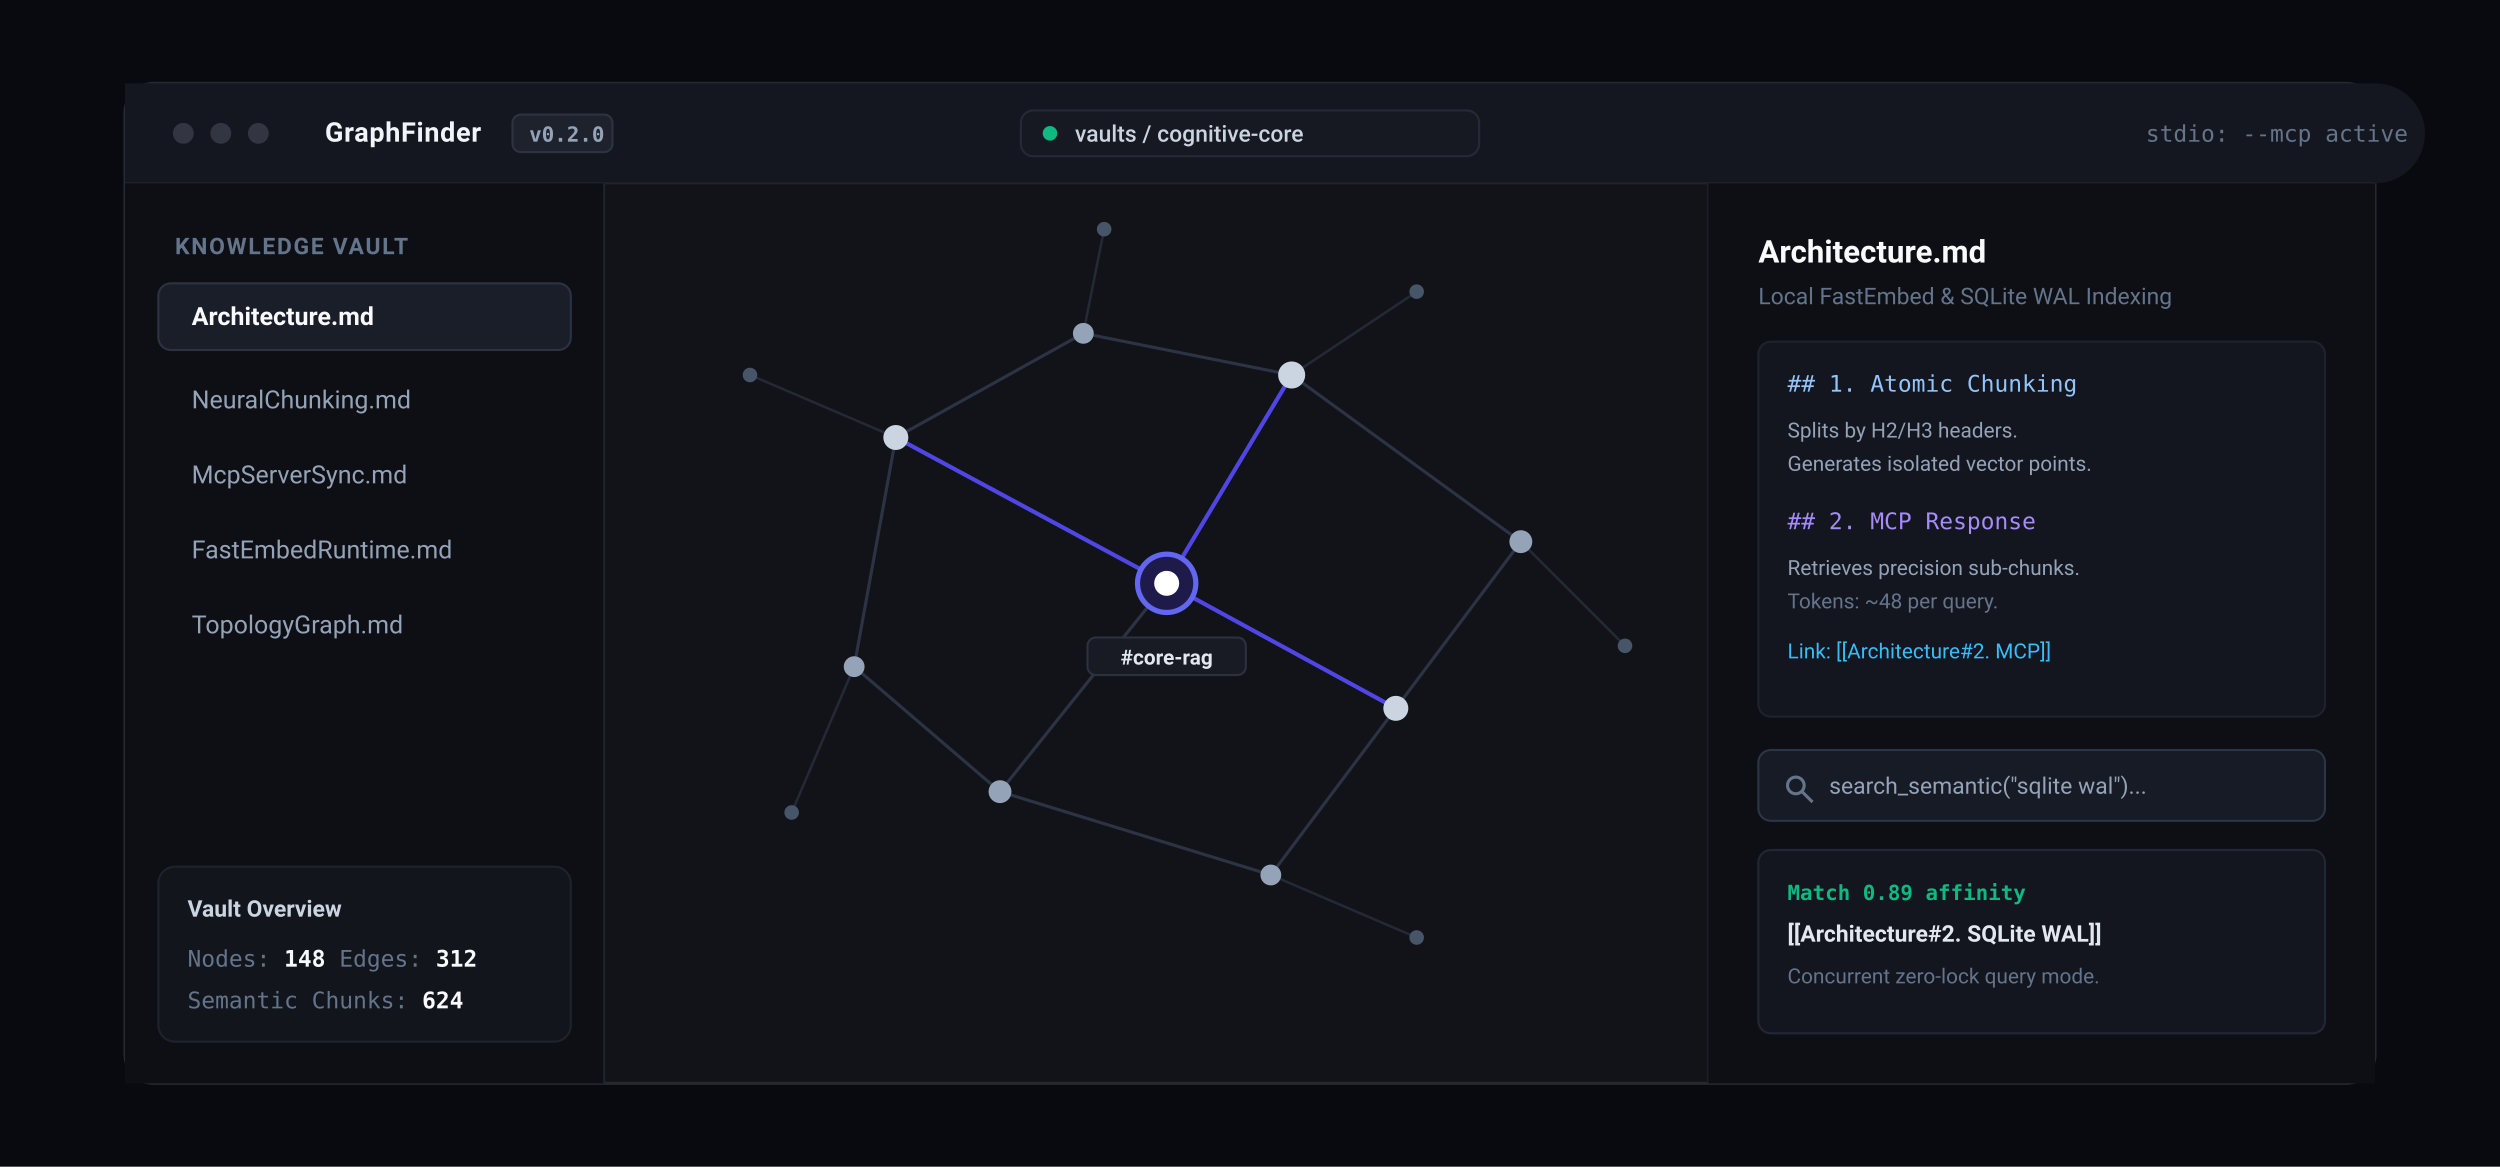
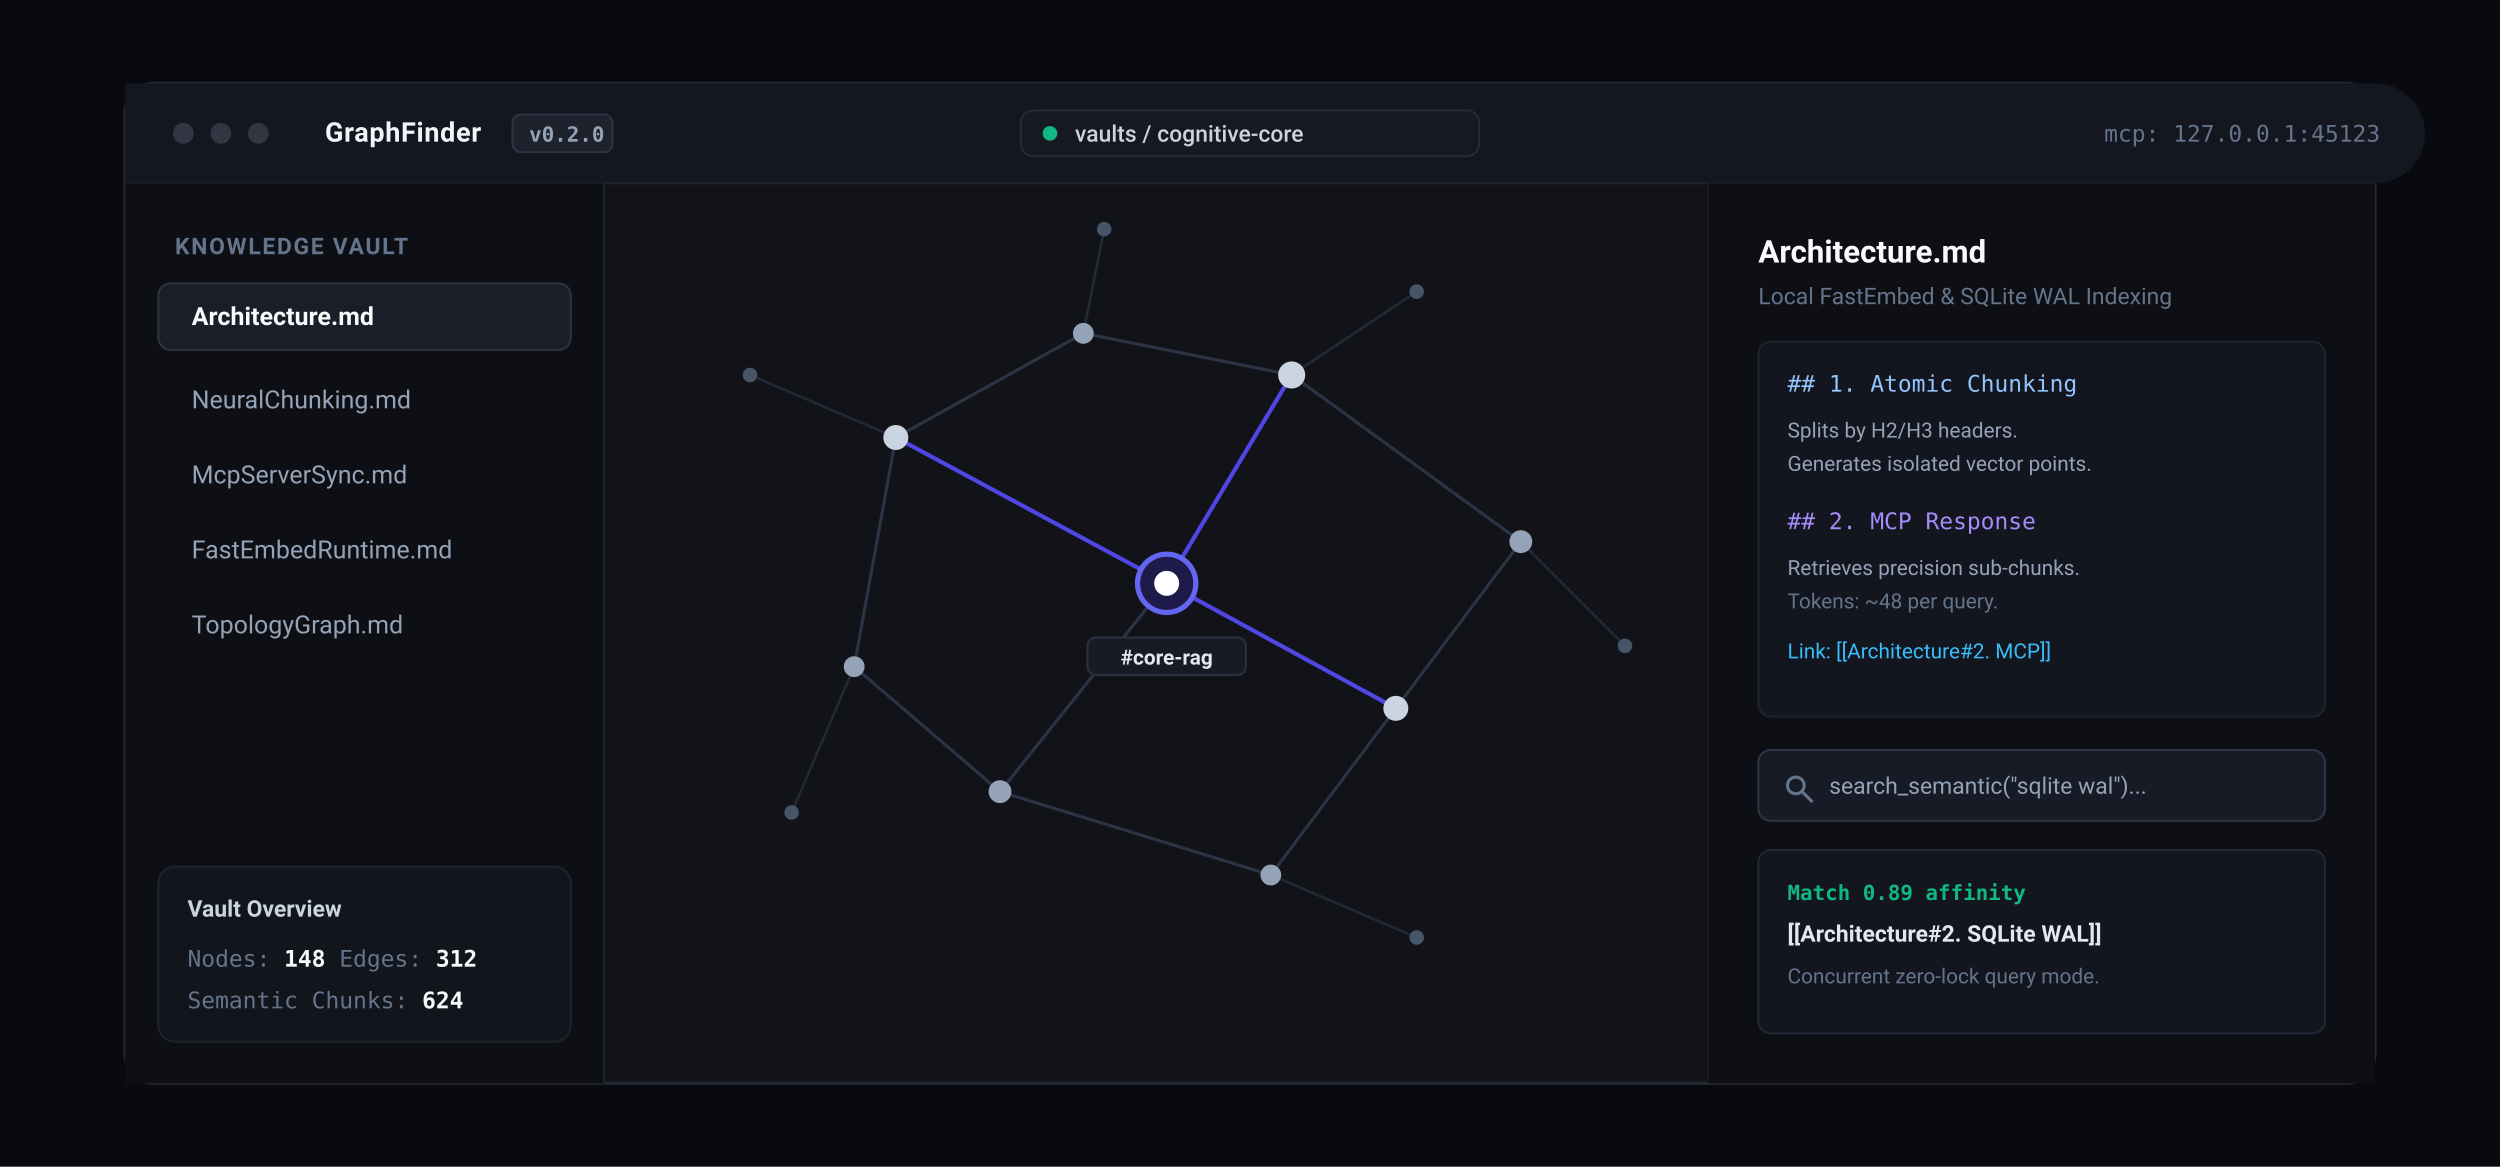
<svg xmlns="http://www.w3.org/2000/svg" viewBox="0 0 1200 560" width="100%" height="100%">
  <defs>
    <style>
      .mono { font-family: 'JetBrains Mono', 'Fira Code', monospace; }
      .sans { font-family: -apple-system, BlinkMacSystemFont, 'Segoe UI', Roboto, 'Inter', sans-serif; }
    </style>
  </defs>
  <rect width="1200" height="560" fill="#090a0f" />
  <rect x="60" y="40" width="1080" height="480" rx="14" fill="#111318" stroke="#262933" stroke-width="1.5" />
  <path d="M 60,40 L 1140,40 A 14 14 0 0 1 1140,88 L 60,88 A 0 0 0 0 1 60,88 Z" fill="#14171f" />
  <line x1="60" y1="88" x2="1140" y2="88" stroke="#1f232d" stroke-width="1" />
  <circle cx="88" cy="64" r="5" fill="#323642" />
  <circle cx="106" cy="64" r="5" fill="#323642" />
  <circle cx="124" cy="64" r="5" fill="#323642" />
  <text x="156" y="68" class="sans" font-size="13" font-weight="600" fill="#f1f5f9" letter-spacing="0.3">GraphFinder</text>
  <rect x="246" y="55" width="48" height="18" rx="4" fill="#1e222d" stroke="#2d3342" stroke-width="1" />
  <text x="254" y="68" class="mono" font-size="10" font-weight="600" fill="#94a3b8">v0.2.0</text>
  <rect x="490" y="53" width="220" height="22" rx="6" fill="#161922" stroke="#262a36" stroke-width="1" />
  <circle cx="504" cy="64" r="3.5" fill="#10b981" />
  <text x="516" y="68" class="sans" font-size="11" font-weight="500" fill="#cbd5e1">vaults / cognitive-core</text>
-   <text x="1030" y="68" class="mono" font-size="11" fill="#64748b">stdio: --mcp active</text>
+   <text x="1010" y="68" class="mono" font-size="11" fill="#64748b">mcp: 127.0.0.1:45123</text>
  <rect x="60" y="88" width="230" height="432" fill="#0d0f14" />
  <line x1="290" y1="88" x2="290" y2="520" stroke="#1f232d" stroke-width="1" />
  <text x="84" y="122" class="sans" font-size="11" font-weight="700" fill="#64748b" letter-spacing="0.8">KNOWLEDGE VAULT</text>
  <rect x="76" y="136" width="198" height="32" rx="6" fill="#1a1e28" stroke="#2c3242" stroke-width="1" />
  <text x="92" y="156" class="sans" font-size="12" font-weight="600" fill="#f8fafc">Architecture.md</text>
  <text x="92" y="196" class="sans" font-size="12" font-weight="400" fill="#94a3b8">NeuralChunking.md</text>
  <text x="92" y="232" class="sans" font-size="12" font-weight="400" fill="#94a3b8">McpServerSync.md</text>
  <text x="92" y="268" class="sans" font-size="12" font-weight="400" fill="#94a3b8">FastEmbedRuntime.md</text>
  <text x="92" y="304" class="sans" font-size="12" font-weight="400" fill="#94a3b8">TopologyGraph.md</text>
  <rect x="76" y="416" width="198" height="84" rx="8" fill="#12151c" stroke="#1e222d" stroke-width="1" />
  <text x="90" y="440" class="sans" font-size="11" font-weight="600" fill="#cbd5e1">Vault Overview</text>
  <text x="90" y="464" class="mono" font-size="11" fill="#64748b">Nodes: <tspan fill="#f8fafc" font-weight="600">148</tspan>  Edges: <tspan fill="#f8fafc" font-weight="600">312</tspan>
  </text>
  <text x="90" y="484" class="mono" font-size="11" fill="#64748b">Semantic Chunks: <tspan fill="#f8fafc" font-weight="600">624</tspan>
  </text>
  <g stroke-linecap="round">
    <line x1="430" y1="210" x2="520" y2="160" stroke="#2c3344" stroke-width="1.5" />
    <line x1="520" y1="160" x2="620" y2="180" stroke="#2c3344" stroke-width="1.5" />
    <line x1="620" y1="180" x2="560" y2="280" stroke="#4f46e5" stroke-width="2" />
    <line x1="560" y1="280" x2="430" y2="210" stroke="#4f46e5" stroke-width="2" />
    <line x1="560" y1="280" x2="480" y2="380" stroke="#2c3344" stroke-width="1.5" />
    <line x1="480" y1="380" x2="410" y2="320" stroke="#2c3344" stroke-width="1.5" />
    <line x1="410" y1="320" x2="430" y2="210" stroke="#2c3344" stroke-width="1.5" />
    <line x1="560" y1="280" x2="670" y2="340" stroke="#4f46e5" stroke-width="2" />
    <line x1="670" y1="340" x2="730" y2="260" stroke="#2c3344" stroke-width="1.5" />
    <line x1="730" y1="260" x2="620" y2="180" stroke="#2c3344" stroke-width="1.5" />
    <line x1="670" y1="340" x2="610" y2="420" stroke="#2c3344" stroke-width="1.5" />
    <line x1="610" y1="420" x2="480" y2="380" stroke="#2c3344" stroke-width="1.5" />
    <line x1="360" y1="180" x2="430" y2="210" stroke="#232936" stroke-width="1.2" />
    <line x1="530" y1="110" x2="520" y2="160" stroke="#232936" stroke-width="1.2" />
    <line x1="680" y1="140" x2="620" y2="180" stroke="#232936" stroke-width="1.2" />
    <line x1="780" y1="310" x2="730" y2="260" stroke="#232936" stroke-width="1.2" />
    <line x1="380" y1="390" x2="410" y2="320" stroke="#232936" stroke-width="1.2" />
    <line x1="680" y1="450" x2="610" y2="420" stroke="#232936" stroke-width="1.2" />
    <circle cx="360" cy="180" r="3.5" fill="#475569" />
    <circle cx="530" cy="110" r="3.5" fill="#475569" />
    <circle cx="680" cy="140" r="3.5" fill="#475569" />
    <circle cx="780" cy="310" r="3.5" fill="#475569" />
    <circle cx="380" cy="390" r="3.5" fill="#475569" />
    <circle cx="680" cy="450" r="3.5" fill="#475569" />
    <circle cx="430" cy="210" r="6" fill="#cbd5e1" />
    <circle cx="520" cy="160" r="5" fill="#94a3b8" />
    <circle cx="620" cy="180" r="6.5" fill="#cbd5e1" />
    <circle cx="480" cy="380" r="5.5" fill="#94a3b8" />
    <circle cx="410" cy="320" r="5" fill="#94a3b8" />
    <circle cx="670" cy="340" r="6" fill="#cbd5e1" />
    <circle cx="730" cy="260" r="5.5" fill="#94a3b8" />
    <circle cx="610" cy="420" r="5" fill="#94a3b8" />
    <circle cx="560" cy="280" r="14" fill="#1e1b4b" stroke="#6366f1" stroke-width="2.5" />
    <circle cx="560" cy="280" r="6" fill="#ffffff" />
  </g>
  <rect x="522" y="306" width="76" height="18" rx="4" fill="#181b24" stroke="#2b3140" stroke-width="1" />
  <text x="560" y="319" class="sans" font-size="10" font-weight="600" fill="#e2e8f0" text-anchor="middle">#core-rag</text>
  <line x1="820" y1="88" x2="820" y2="520" stroke="#1f232d" stroke-width="1" />
  <rect x="820" y="88" width="320" height="432" fill="#0d0f14" />
  <text x="844" y="126" class="sans" font-size="15" font-weight="700" fill="#f8fafc">Architecture.md</text>
  <text x="844" y="146" class="sans" font-size="11" fill="#64748b">Local FastEmbed &amp; SQLite WAL Indexing</text>
  <rect x="844" y="164" width="272" height="180" rx="6" fill="#13161f" stroke="#1e222d" stroke-width="1" />
  <text x="858" y="188" class="mono" font-size="11" fill="#93c5fd">## 1. Atomic Chunking</text>
  <text x="858" y="210" class="sans" font-size="10" fill="#94a3b8">Splits by H2/H3 headers.</text>
  <text x="858" y="226" class="sans" font-size="10" fill="#94a3b8">Generates isolated vector points.</text>
  <text x="858" y="254" class="mono" font-size="11" fill="#a78bfa">## 2. MCP Response</text>
  <text x="858" y="276" class="sans" font-size="10" fill="#94a3b8">Retrieves precision sub-chunks.</text>
  <text x="858" y="292" class="sans" font-size="10" fill="#64748b">Tokens: ~48 per query.</text>
  <text x="858" y="316" class="sans" font-size="10" fill="#38bdf8">Link: [[Architecture#2. MCP]]</text>
  <rect x="844" y="360" width="272" height="34" rx="6" fill="#171b26" stroke="#2d3446" stroke-width="1" />
  <circle cx="862" cy="377" r="4" stroke="#64748b" stroke-width="1.5" fill="none" />
  <line x1="865" y1="380" x2="870" y2="385" stroke="#64748b" stroke-width="1.5" />
  <text x="878" y="381" class="sans" font-size="11" fill="#94a3b8">search_semantic("sqlite wal")...</text>
  <rect x="844" y="408" width="272" height="88" rx="6" fill="#13161f" stroke="#222736" stroke-width="1" />
  <text x="858" y="432" class="mono" font-size="10" font-weight="600" fill="#10b981">Match 0.89 affinity</text>
  <text x="858" y="452" class="sans" font-size="11" font-weight="600" fill="#e2e8f0">[[Architecture#2. SQLite WAL]]</text>
  <text x="858" y="472" class="sans" font-size="10" fill="#64748b">Concurrent zero-lock query mode.</text>
</svg>
